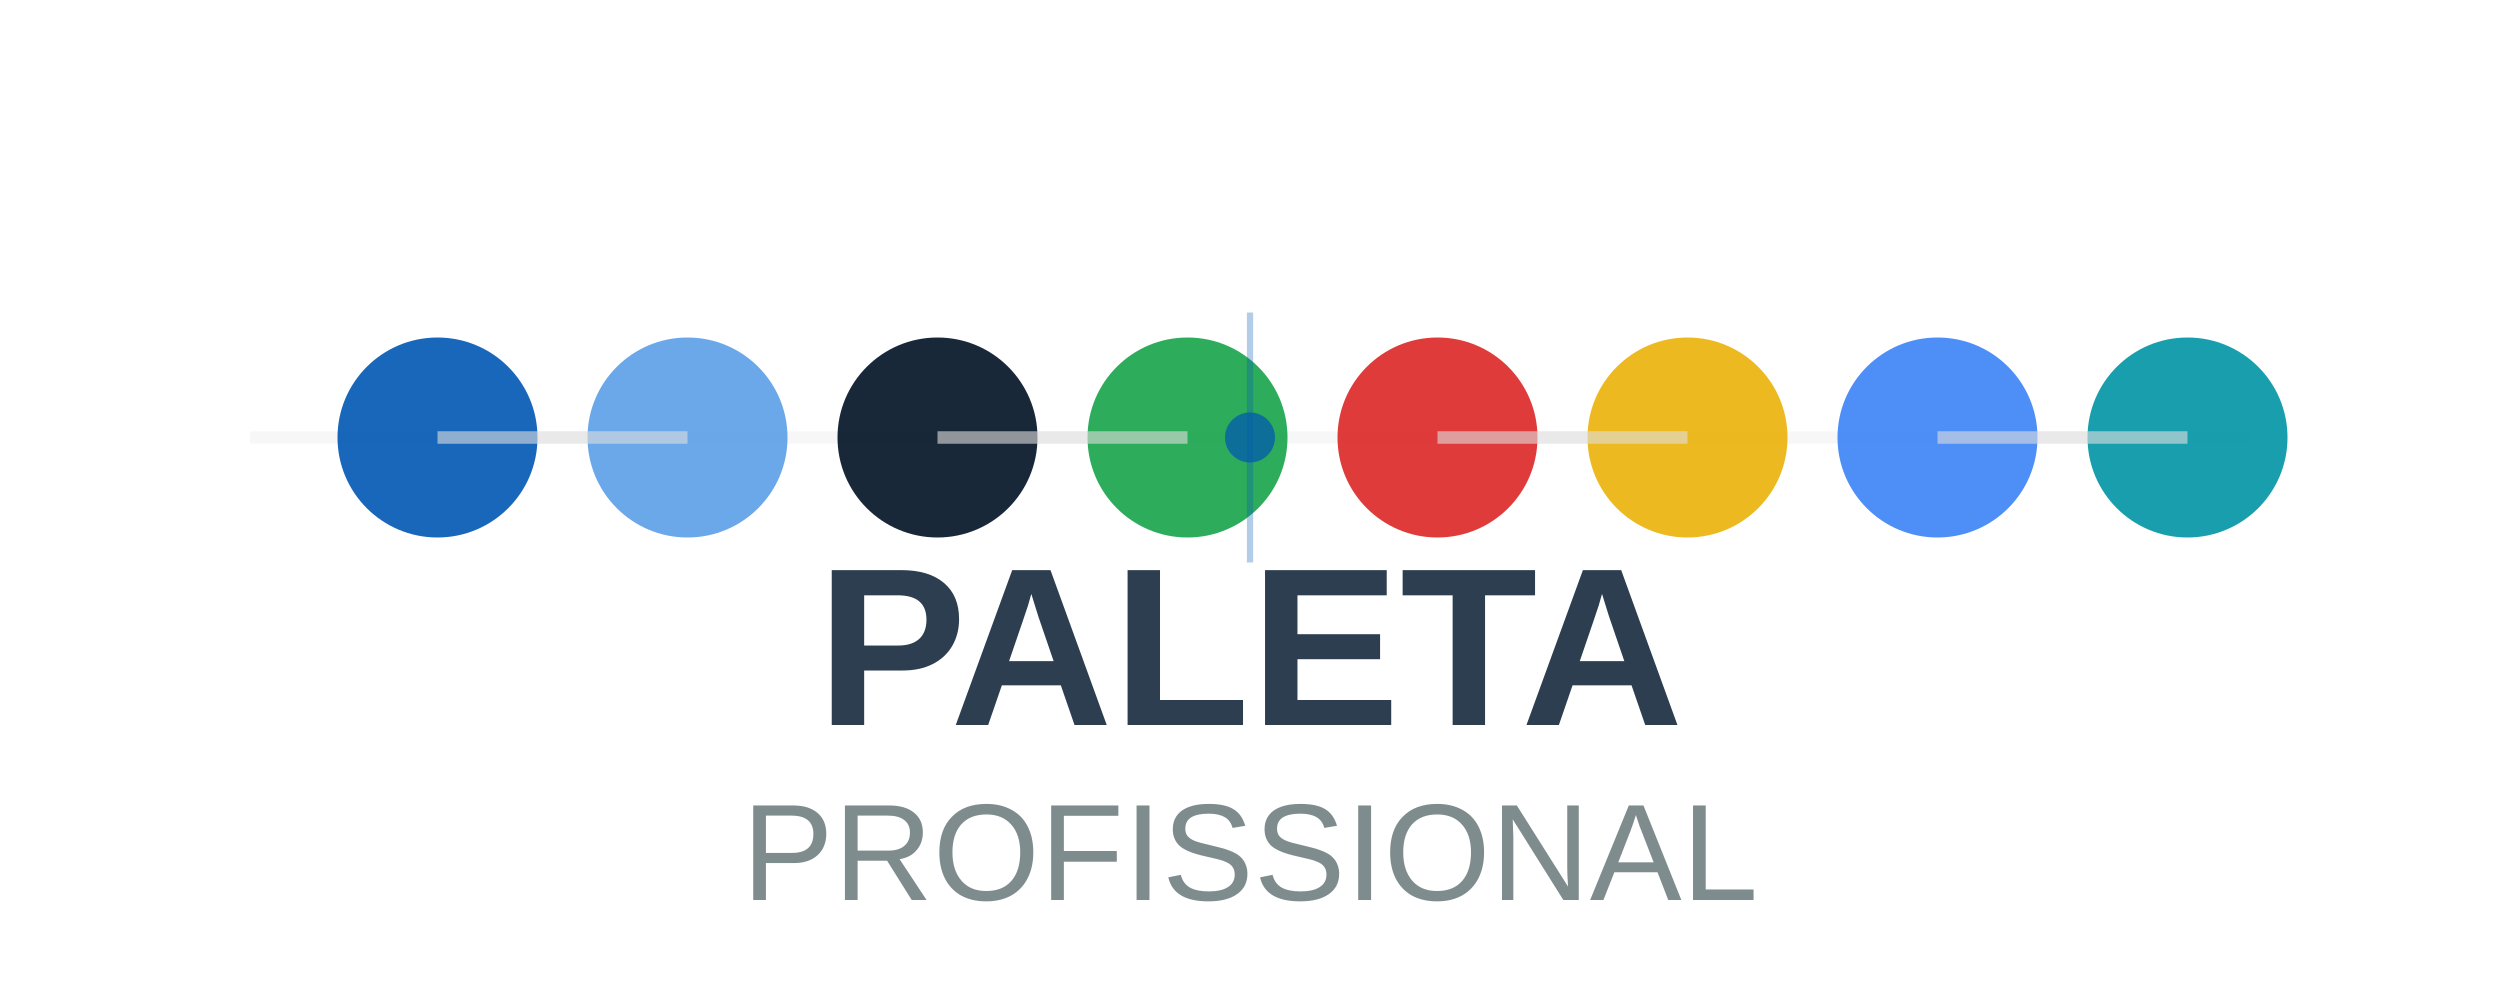
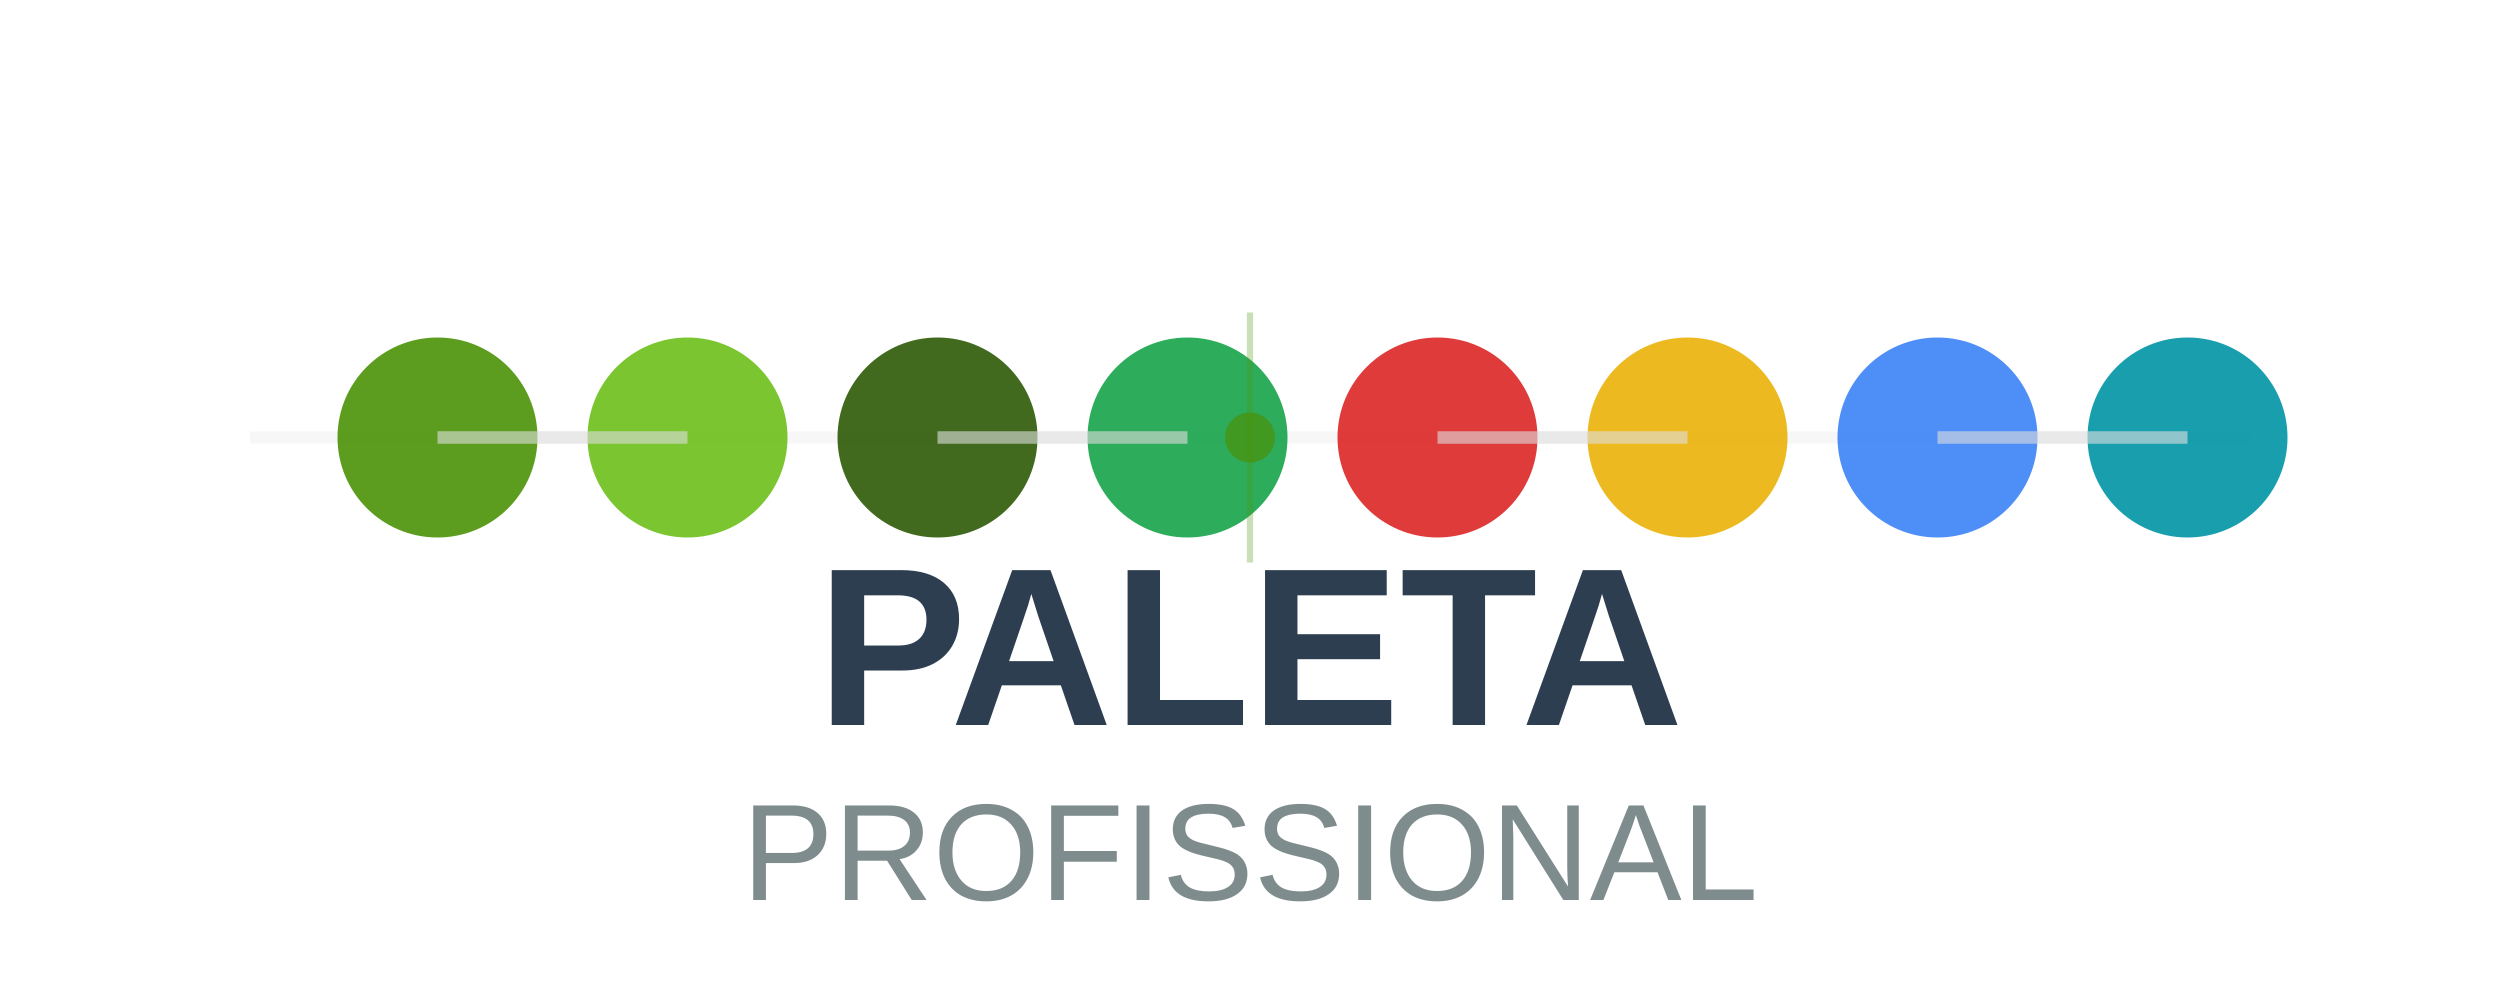
<svg xmlns="http://www.w3.org/2000/svg" width="200" height="80" viewBox="0 0 200 80">
  <line x1="20" y1="35" x2="180" y2="35" stroke="#f0f0f0" stroke-width="1" opacity="0.5" />
-   <circle cx="35" cy="35" r="8" fill="#0056b3" opacity="0.9" />
-   <circle cx="55" cy="35" r="8" fill="#5a9ee7" opacity="0.9" />
-   <circle cx="75" cy="35" r="8" fill="#001124" opacity="0.9" />
+   <circle cx="35" cy="35" r="8" fill="#4a9208" opacity="0.9" />
+   <circle cx="55" cy="35" r="8" fill="#6bbf1a" opacity="0.9" />
+   <circle cx="75" cy="35" r="8" fill="#2d5a05" opacity="0.9" />
  <circle cx="95" cy="35" r="8" fill="#16a34a" opacity="0.9" />
  <circle cx="115" cy="35" r="8" fill="#dc2626" opacity="0.9" />
  <circle cx="135" cy="35" r="8" fill="#eab308" opacity="0.9" />
  <circle cx="155" cy="35" r="8" fill="#3b82f6" opacity="0.9" />
  <circle cx="175" cy="35" r="8" fill="#0093a4" opacity="0.9" />
  <path d="M 35 35 L 55 35" stroke="#e0e0e0" stroke-width="1" opacity="0.6" />
  <path d="M 75 35 L 95 35" stroke="#e0e0e0" stroke-width="1" opacity="0.6" />
  <path d="M 115 35 L 135 35" stroke="#e0e0e0" stroke-width="1" opacity="0.6" />
  <path d="M 155 35 L 175 35" stroke="#e0e0e0" stroke-width="1" opacity="0.6" />
  <text x="100" y="58" font-family="'Segoe UI', Arial, sans-serif" font-size="18" font-weight="600" text-anchor="middle" fill="#2c3e50">
    PALETA
  </text>
  <text x="100" y="72" font-family="'Segoe UI', Arial, sans-serif" font-size="11" font-weight="400" text-anchor="middle" fill="#7f8c8d">
    PROFISSIONAL
  </text>
-   <circle cx="100" cy="35" r="2" fill="#0056b3" opacity="0.7" />
-   <line x1="100" y1="25" x2="100" y2="45" stroke="#0056b3" stroke-width="0.5" opacity="0.3" />
+   <circle cx="100" cy="35" r="2" fill="#4a9208" opacity="0.7" />
+   <line x1="100" y1="25" x2="100" y2="45" stroke="#4a9208" stroke-width="0.5" opacity="0.3" />
</svg>
